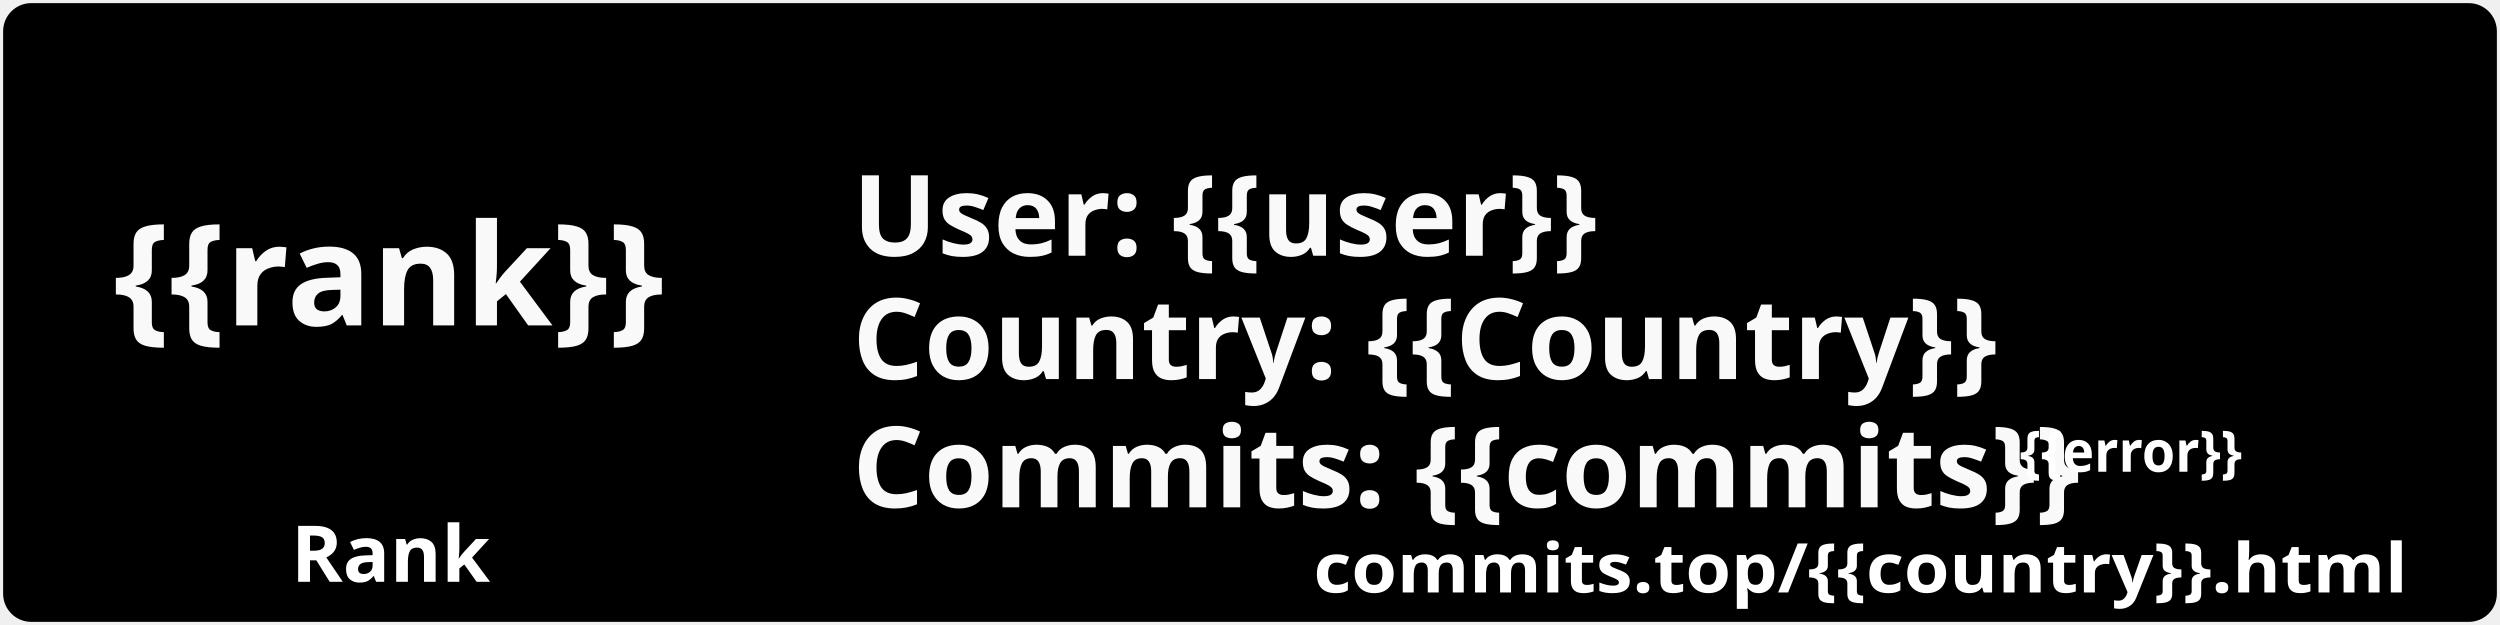
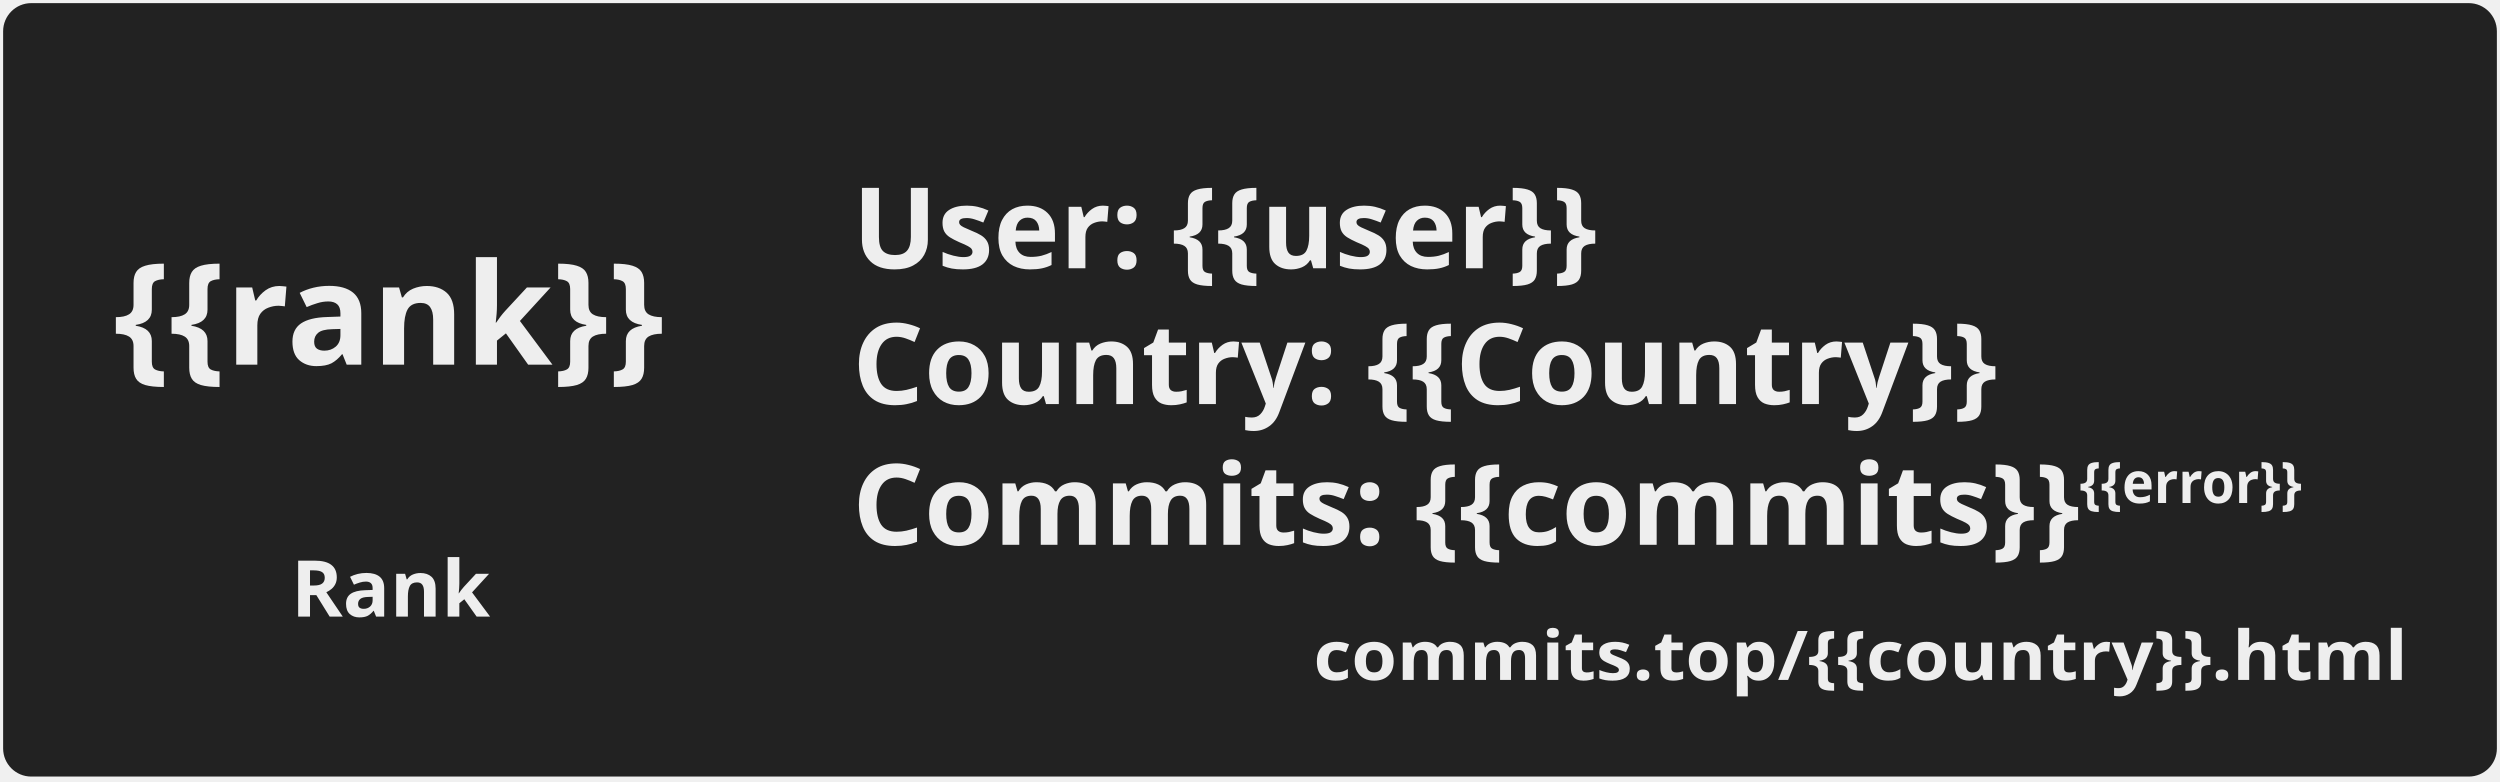
- <svg xmlns="http://www.w3.org/2000/svg" width="400" height="100" viewBox="0 0 400 100" fill="none" id="svg2" version="1.1">
+ <svg xmlns="http://www.w3.org/2000/svg" width="400" height="125" viewBox="0 0 400 125" fill="none" id="svg2" version="1.1">
  <defs id="defs18" />
  <style id="style4">
		.text {
            font: 600 18px 'Segoe UI', Ubuntu, Sans-Serif;
            fill: #{{txtcol}};
            animation: fadeInAnimation 0.8s ease-in-out forwards;
          }
    @keyframes fadeInAnimation {
      from {
        opacity: 0;
      }
      to {
        opacity: 1;
      }
    }</style>
-   <rect data-testid="card-bg" x="0.5" y="0.5" rx="4.5" height="99%" width="399" id="rect6" style="fill-opacity:1;fill:#{{bgcol}}" stroke-opacity="1" stroke="#{{strcol}}" fill="#000" />
-   <circle style="opacity:1;fill:#ffffff;fill-opacity:0;fill-rule:evenodd;stroke:#{{txtcol}};stroke-width:5;stroke-miterlimit:4;stroke-dasharray:none;stroke-opacity:1" id="path4155" cx="61.633" cy="43.684" r="31.804" />
-   <g id="g8-95-42" transform="matrix(1.256739,0,0,1.256739,-147.6608,1.79157)" style="fill:#f9f9f9">
-     <text x="167" y="40" text-anchor="middle" class="text" data-testid="text" id="text10-1-5">{{rank}}</text>
+   <rect data-testid="card-bg" x="0.5" y="0.5" rx="4.5" height="99%" width="399" id="rect6" style="fill-opacity:1;fill:#{{bgcol}}" stroke-opacity="1" stroke="#{{strcol}}" fill="#222" />
+   <circle style="opacity:1;fill:#dddddd;fill-opacity:0;fill-rule:evenodd;stroke:#{{txtcol}};stroke-width:5;stroke-miterlimit:4;stroke-dasharray:none;stroke-opacity:1" id="path4155" cx="61.633" cy="48.684" r="31.804" />
+   <g id="g8-95-42" transform="matrix(1.256739,0,0,1.256739,-147.6608,1.79157)" style="fill:#eeeeee">
+     <text x="167" y="45" text-anchor="middle" class="text" data-testid="text" id="text10-1-5">{{rank}}</text>
  </g>
-   <g id="g12-1-0" transform="matrix(0.6960588,0,0,0.6960588,-57.83149,44.36053)" style="fill:#ffffff">
-     <text x="150" y="70" class="text" data-testid="text" id="text14-1-0">Rank</text>
+   <g id="g12-1-0" transform="matrix(0.6960588,0,0,0.6960588,-57.83149,44.36053)" style="fill:#eeeeee">
+     <text x="150" y="78" class="text" data-testid="text" id="text14-1-0">Rank</text>
  </g>
  <g id="g8-95-4" transform="translate(-21.62071,-17.56042)">
    <text x="150" y="40" class="text" data-testid="text" id="text10-1-0">Most active GitHub users</text>
  </g>
-   <g id="g8-0" transform="translate(-13.62071,0.9174415)" style="fill:#f9f9f9">
+   <g id="g8-0" transform="translate(-13.62071,2.917441)" style="fill:#eeeeee">
    <text x="150" y="40" class="text" data-testid="text" id="text10-4">User: {{user}}</text>
  </g>
-   <g id="g8" transform="translate(-13.62071,20.64776)" style="fill:#f9f9f9">
+   <g id="g8" transform="translate(-13.62071,24.64776)" style="fill:#eeeeee">
    <text x="150" y="40" class="text" data-testid="text" id="text10">Country: {{Country}}</text>
  </g>
-   <g id="g8-95" transform="translate(-13.62071,41.17261)" style="fill:#f9f9f9">
+   <g id="g8-95" transform="translate(-13.62071,47.17261)" style="fill:#eeeeee">
    <text x="150" y="40" class="text" data-testid="text" id="text10-1">Commits: {{commits}}</text>
  </g>
-   <g id="g12-1" transform="matrix(0.6543794,0,0,0.6093438,79.2953,52.13738)" style="fill:#ffffff">
+   <g id="g12-1" transform="matrix(0.6543794,0,0,0.6093438,79.2953,66.13738)" style="fill:#eeeeee">
    <text x="200" y="70" class="text" data-testid="text" id="text14-1">commits.top/{{country}}.html</text>
  </g>
-   <g id="g12-1-5" transform="matrix(0.4782123,0,0,0.5087803,227.5434,39.86336)" style="fill:#ffffff">
-     <text x="200" y="70" class="text" data-testid="text" id="text14-1-09">{{error}}</text>
+   <g id="g12-1-5" transform="matrix(0.4782123,0,0,0.5087803,227.5434,44.86336)" style="fill:#eeeeee">
+     <text x="220" y="70" class="text" data-testid="text" id="text14-1-09">{{error}}</text>
  </g>
</svg>
